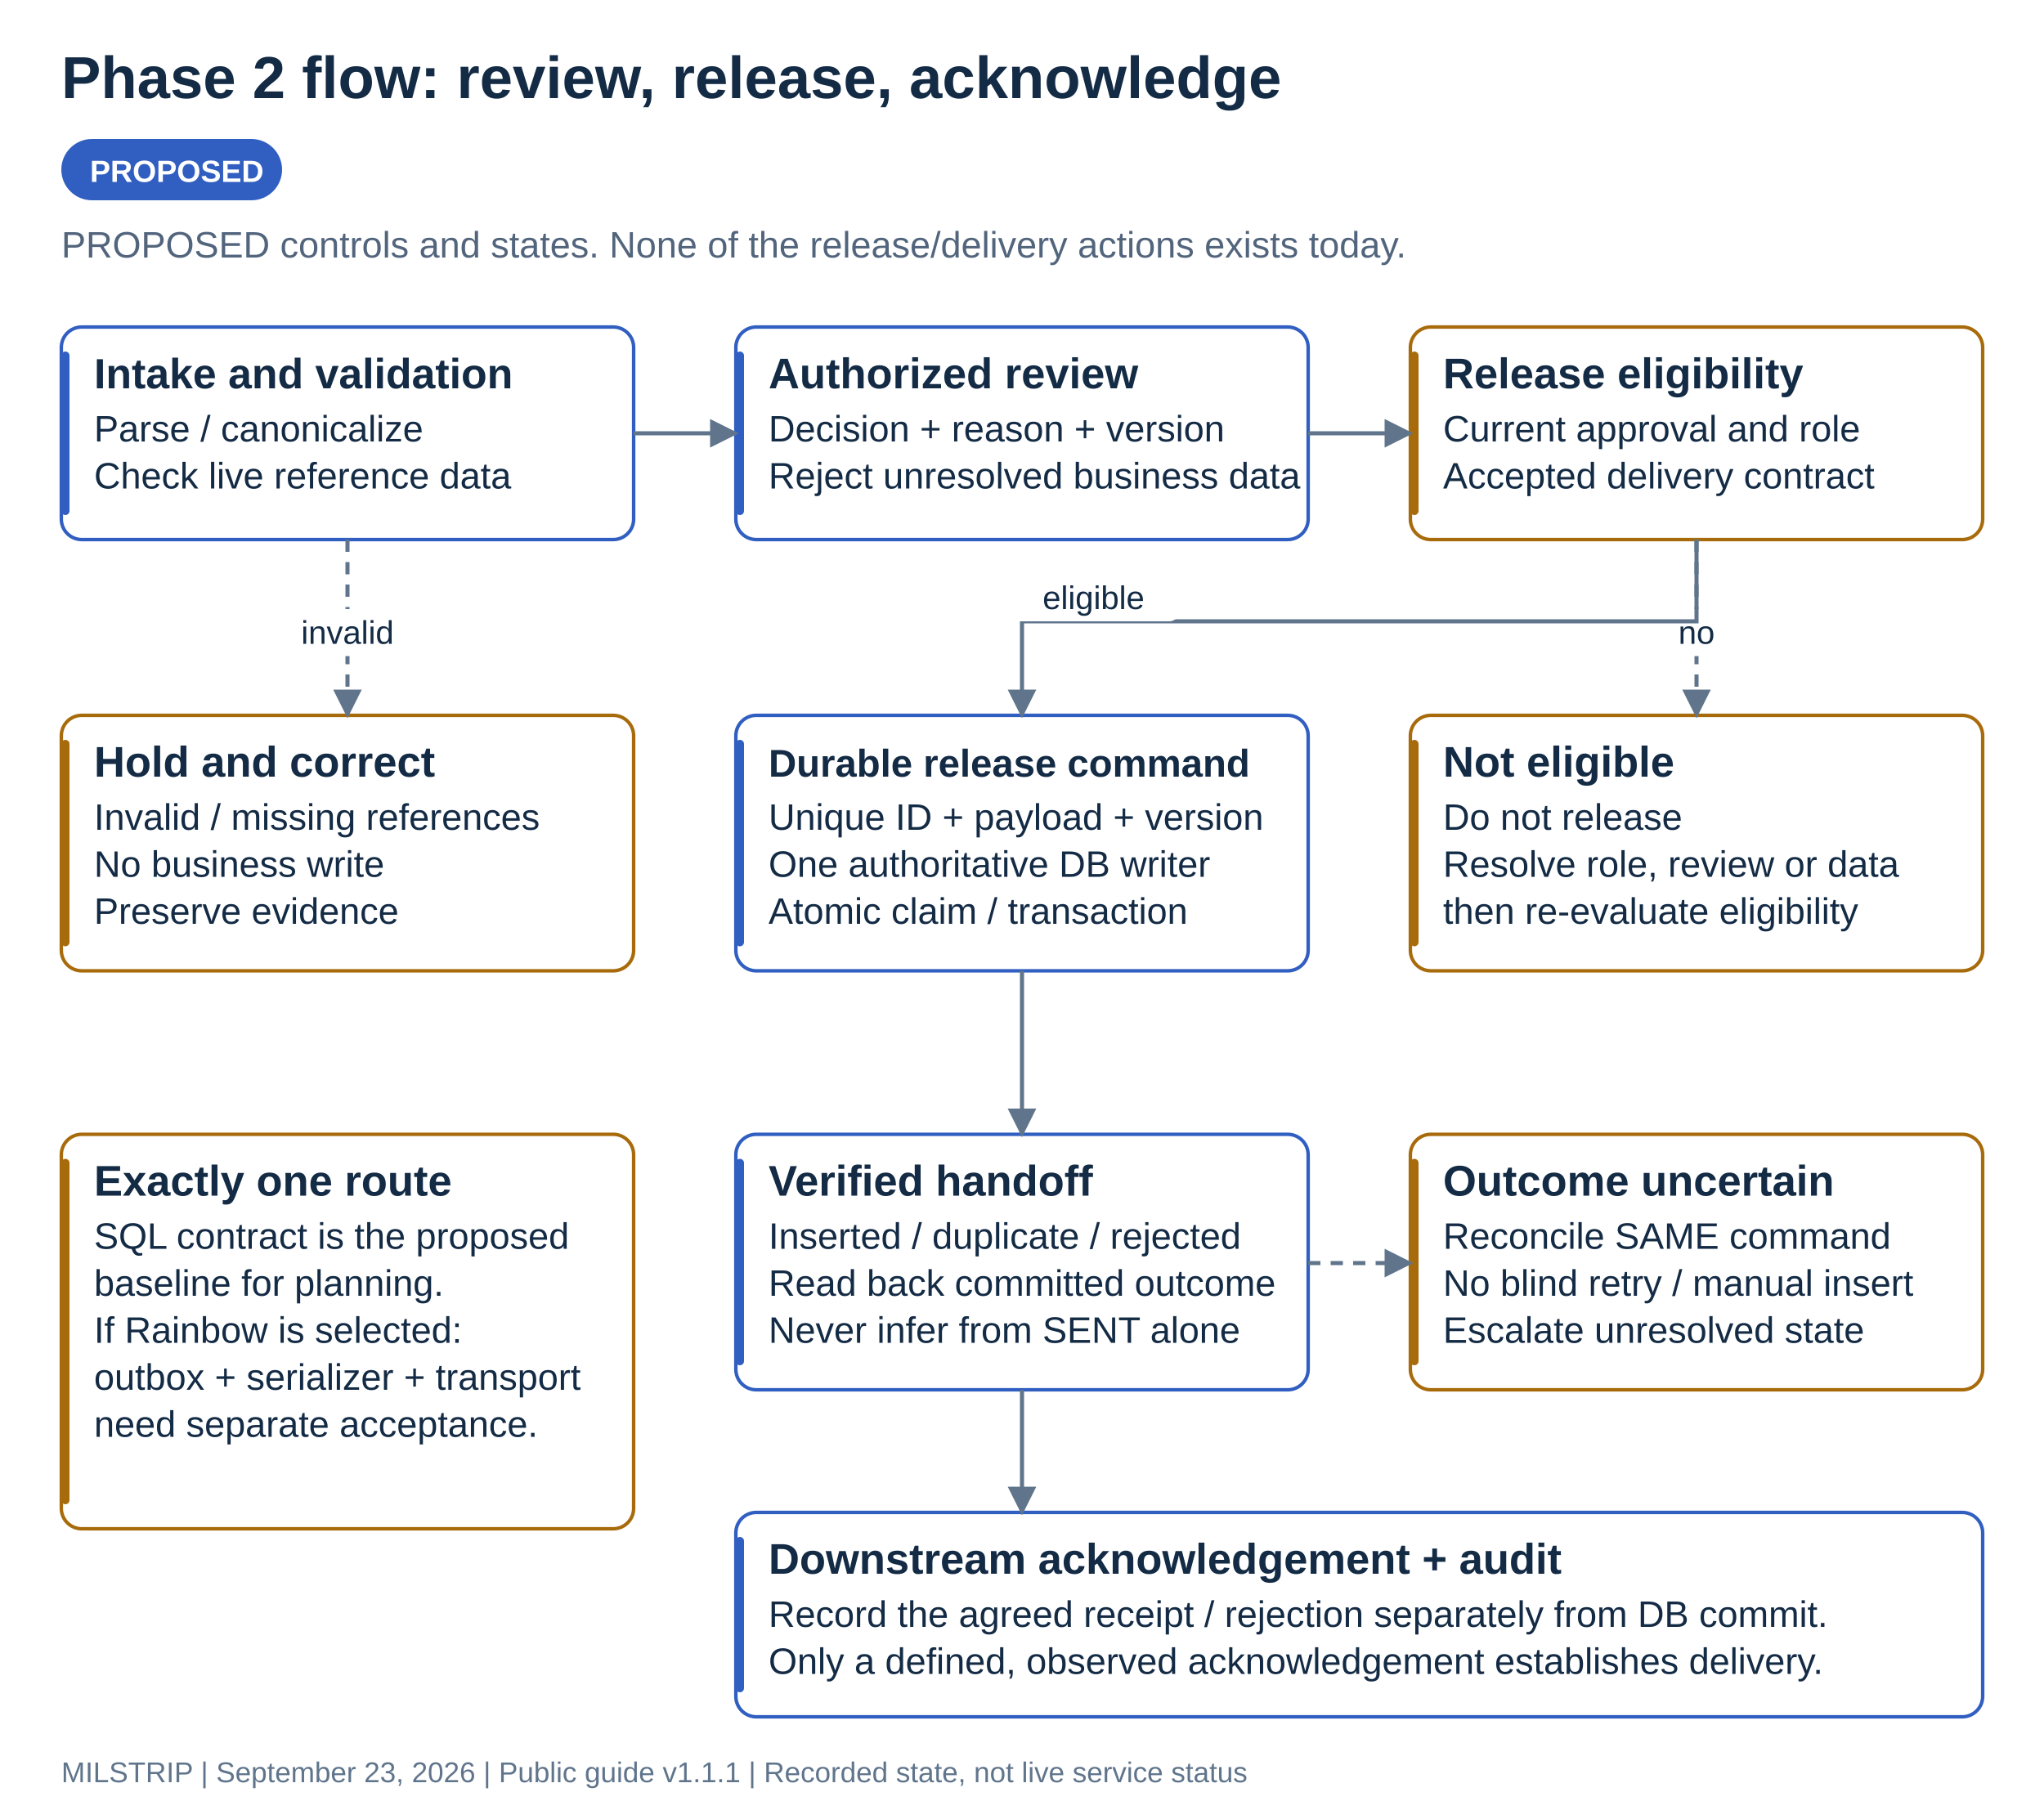
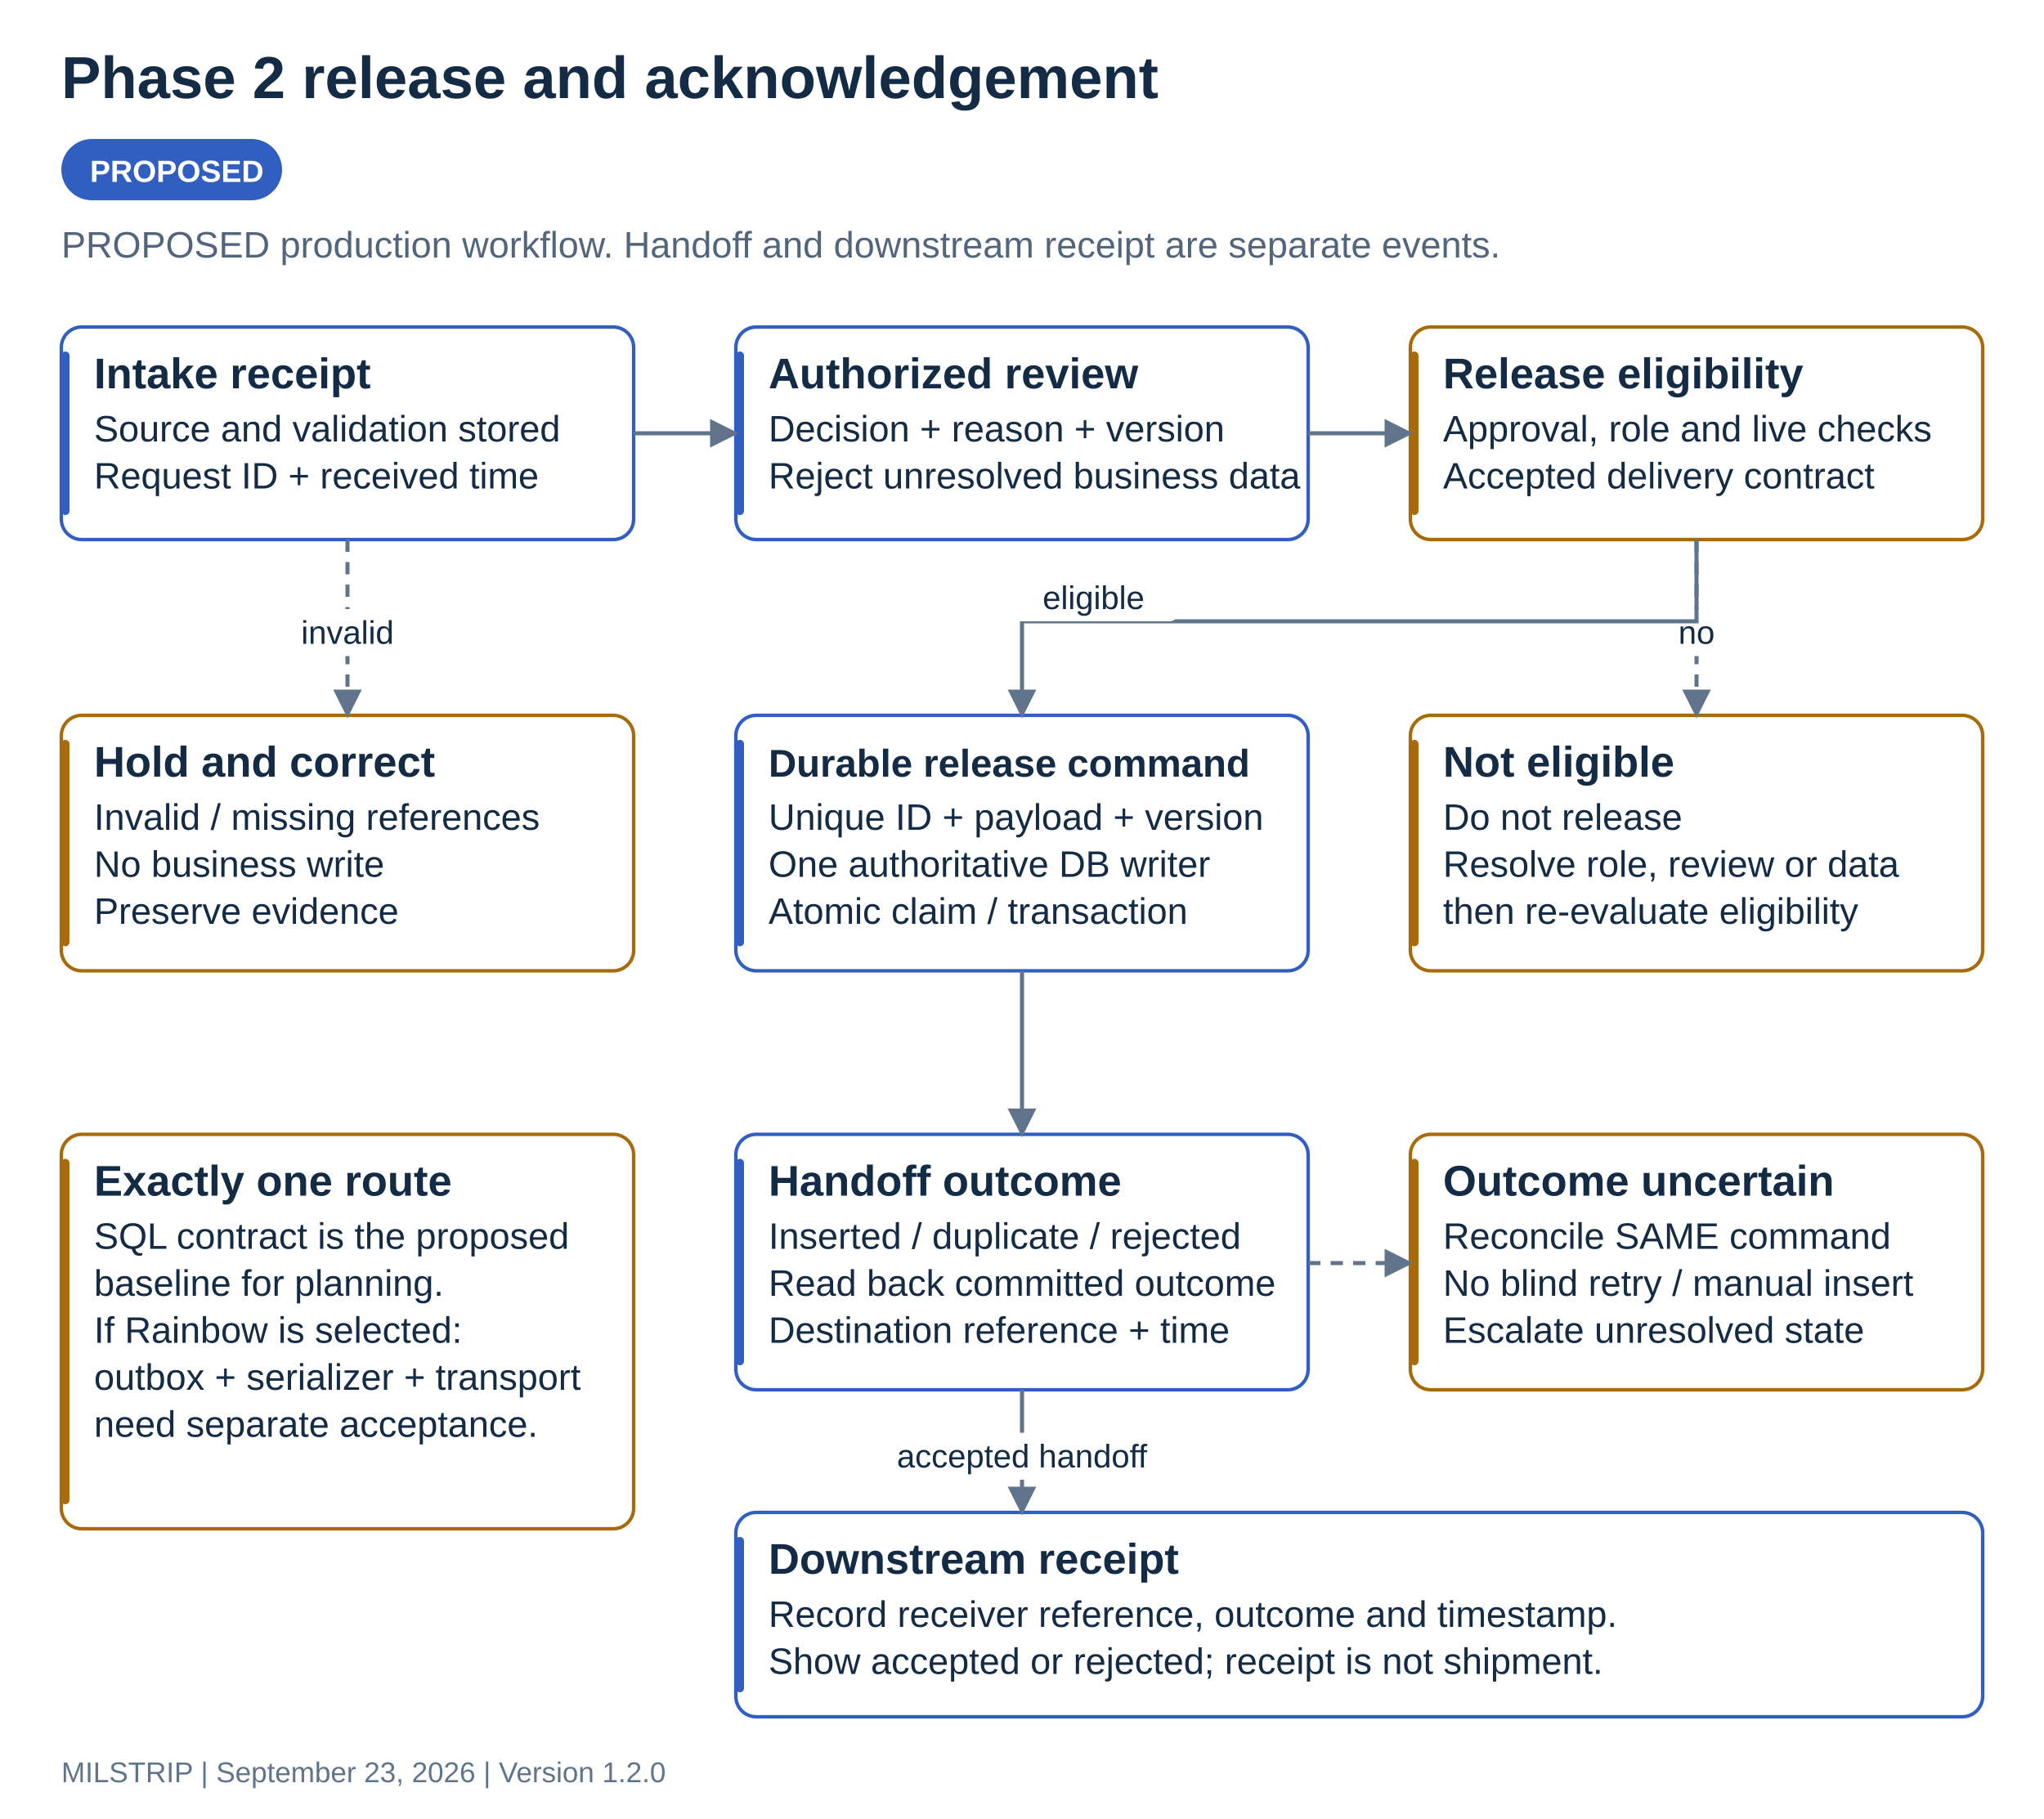
<svg xmlns="http://www.w3.org/2000/svg" width="1000" height="890" viewBox="0 0 1000 890" role="img" aria-labelledby="title desc">
  <defs>
    <marker id="arrow" viewBox="0 0 10 10" refX="9" refY="5" markerWidth="7" markerHeight="7" orient="auto-start-reverse">
      <path d="M 0 0 L 10 5 L 0 10 z" fill="#60758c" />
    </marker>
  </defs>
  <rect width="1000" height="890" fill="#ffffff" />
  <g font-family="Segoe UI, Arial, sans-serif">
-     <text x="30" y="48" font-size="29" font-weight="700" fill="#142b45" text-anchor="start">Phase 2 flow: review, release, acknowledge</text>
+     <text x="30" y="48" font-size="29" font-weight="700" fill="#142b45" text-anchor="start">Phase 2 release and acknowledgement</text>
    <rect x="30" y="68" width="108" height="30" rx="15" fill="#315fc1" />
    <text x="44" y="89" font-size="15" font-weight="700" fill="#ffffff" text-anchor="start">PROPOSED</text>
-     <text x="30" y="126" font-size="18" font-weight="400" fill="#52657d" text-anchor="start">PROPOSED controls and states. None of the release/delivery actions exists today.</text>
+     <text x="30" y="126" font-size="18" font-weight="400" fill="#52657d" text-anchor="start">PROPOSED production workflow. Handoff and downstream receipt are separate events.</text>
    <g data-node="intake">
      <rect x="30" y="160" width="280" height="104" rx="10" fill="#ffffff" stroke="#315fc1" stroke-width="1.7" />
      <rect x="30" y="172" width="4" height="80" rx="2" fill="#315fc1" />
-       <text x="46" y="190" font-size="20.718" font-weight="700" fill="#142b45" text-anchor="start">Intake and validation</text>
-       <text x="46" y="216" font-size="18" font-weight="400" fill="#142b45" text-anchor="start">Parse / canonicalize</text>
-       <text x="46" y="239" font-size="18" font-weight="400" fill="#142b45" text-anchor="start">Check live reference data</text>
+       <text x="46" y="190" font-size="21" font-weight="700" fill="#142b45" text-anchor="start">Intake receipt</text>
+       <text x="46" y="216" font-size="18" font-weight="400" fill="#142b45" text-anchor="start">Source and validation stored</text>
+       <text x="46" y="239" font-size="18" font-weight="400" fill="#142b45" text-anchor="start">Request ID + received time</text>
    </g>
    <g data-node="review">
      <rect x="360" y="160" width="280" height="104" rx="10" fill="#ffffff" stroke="#315fc1" stroke-width="1.7" />
      <rect x="360" y="172" width="4" height="80" rx="2" fill="#315fc1" />
      <text x="376" y="190" font-size="21" font-weight="700" fill="#142b45" text-anchor="start">Authorized review</text>
      <text x="376" y="216" font-size="18" font-weight="400" fill="#142b45" text-anchor="start">Decision + reason + version</text>
      <text x="376" y="239" font-size="18" font-weight="400" fill="#142b45" text-anchor="start">Reject unresolved business data</text>
    </g>
    <g data-node="gate">
      <rect x="690" y="160" width="280" height="104" rx="10" fill="#ffffff" stroke="#a86b0c" stroke-width="1.7" />
      <rect x="690" y="172" width="4" height="80" rx="2" fill="#a86b0c" />
      <text x="706" y="190" font-size="21" font-weight="700" fill="#142b45" text-anchor="start">Release eligibility</text>
-       <text x="706" y="216" font-size="18" font-weight="400" fill="#142b45" text-anchor="start">Current approval and role</text>
+       <text x="706" y="216" font-size="18" font-weight="400" fill="#142b45" text-anchor="start">Approval, role and live checks</text>
      <text x="706" y="239" font-size="18" font-weight="400" fill="#142b45" text-anchor="start">Accepted delivery contract</text>
    </g>
    <polyline points="310,212 360,212" fill="none" stroke="#60758c" stroke-width="2" marker-end="url(#arrow)" />
    <polyline points="640,212 690,212" fill="none" stroke="#60758c" stroke-width="2" marker-end="url(#arrow)" />
    <g data-node="hold">
      <rect x="30" y="350" width="280" height="125" rx="10" fill="#ffffff" stroke="#a86b0c" stroke-width="1.7" />
      <rect x="30" y="362" width="4" height="101" rx="2" fill="#a86b0c" />
      <text x="46" y="380" font-size="21" font-weight="700" fill="#142b45" text-anchor="start">Hold and correct</text>
      <text x="46" y="406" font-size="18" font-weight="400" fill="#142b45" text-anchor="start">Invalid / missing references</text>
      <text x="46" y="429" font-size="18" font-weight="400" fill="#142b45" text-anchor="start">No business write</text>
      <text x="46" y="452" font-size="18" font-weight="400" fill="#142b45" text-anchor="start">Preserve evidence</text>
    </g>
    <g data-node="command">
      <rect x="360" y="350" width="280" height="125" rx="10" fill="#ffffff" stroke="#315fc1" stroke-width="1.7" />
      <rect x="360" y="362" width="4" height="101" rx="2" fill="#315fc1" />
      <text x="376" y="380" font-size="18.917" font-weight="700" fill="#142b45" text-anchor="start">Durable release command</text>
      <text x="376" y="406" font-size="18" font-weight="400" fill="#142b45" text-anchor="start">Unique ID + payload + version</text>
      <text x="376" y="429" font-size="18" font-weight="400" fill="#142b45" text-anchor="start">One authoritative DB writer</text>
      <text x="376" y="452" font-size="18" font-weight="400" fill="#142b45" text-anchor="start">Atomic claim / transaction</text>
    </g>
    <g data-node="stop">
      <rect x="690" y="350" width="280" height="125" rx="10" fill="#ffffff" stroke="#a86b0c" stroke-width="1.7" />
      <rect x="690" y="362" width="4" height="101" rx="2" fill="#a86b0c" />
      <text x="706" y="380" font-size="21" font-weight="700" fill="#142b45" text-anchor="start">Not eligible</text>
      <text x="706" y="406" font-size="18" font-weight="400" fill="#142b45" text-anchor="start">Do not release</text>
      <text x="706" y="429" font-size="18" font-weight="400" fill="#142b45" text-anchor="start">Resolve role, review or data</text>
      <text x="706" y="452" font-size="18" font-weight="400" fill="#142b45" text-anchor="start">then re-evaluate eligibility</text>
    </g>
    <polyline points="170,264 170,350" fill="none" stroke="#60758c" stroke-width="2" marker-end="url(#arrow)" stroke-dasharray="6 5" />
    <rect x="132.5" y="298" width="75" height="23" rx="5" fill="#ffffff" />
    <text x="170" y="315" font-size="16" font-weight="400" fill="#142b45" text-anchor="middle">invalid</text>
    <polyline points="830,264 830,350" fill="none" stroke="#60758c" stroke-width="2" marker-end="url(#arrow)" stroke-dasharray="6 5" />
    <rect x="815.0" y="298" width="30" height="23" rx="5" fill="#ffffff" />
    <text x="830" y="315" font-size="16" font-weight="400" fill="#142b45" text-anchor="middle">no</text>
    <polyline points="830,264 830,304 500,304 500,350" fill="none" stroke="#60758c" stroke-width="2" marker-end="url(#arrow)" />
    <rect x="493.0" y="281" width="84" height="23" rx="5" fill="#ffffff" />
    <text x="535" y="298" font-size="16" font-weight="400" fill="#142b45" text-anchor="middle">eligible</text>
    <g data-node="commit">
      <rect x="360" y="555" width="280" height="125" rx="10" fill="#ffffff" stroke="#315fc1" stroke-width="1.7" />
      <rect x="360" y="567" width="4" height="101" rx="2" fill="#315fc1" />
-       <text x="376" y="585" font-size="21" font-weight="700" fill="#142b45" text-anchor="start">Verified handoff</text>
+       <text x="376" y="585" font-size="21" font-weight="700" fill="#142b45" text-anchor="start">Handoff outcome</text>
      <text x="376" y="611" font-size="18" font-weight="400" fill="#142b45" text-anchor="start">Inserted / duplicate / rejected</text>
      <text x="376" y="634" font-size="18" font-weight="400" fill="#142b45" text-anchor="start">Read back committed outcome</text>
-       <text x="376" y="657" font-size="18" font-weight="400" fill="#142b45" text-anchor="start">Never infer from SENT alone</text>
+       <text x="376" y="657" font-size="18" font-weight="400" fill="#142b45" text-anchor="start">Destination reference + time</text>
    </g>
    <g data-node="uncertain">
      <rect x="690" y="555" width="280" height="125" rx="10" fill="#ffffff" stroke="#a86b0c" stroke-width="1.7" />
      <rect x="690" y="567" width="4" height="101" rx="2" fill="#a86b0c" />
      <text x="706" y="585" font-size="21" font-weight="700" fill="#142b45" text-anchor="start">Outcome uncertain</text>
      <text x="706" y="611" font-size="18" font-weight="400" fill="#142b45" text-anchor="start">Reconcile SAME command</text>
      <text x="706" y="634" font-size="18" font-weight="400" fill="#142b45" text-anchor="start">No blind retry / manual insert</text>
      <text x="706" y="657" font-size="18" font-weight="400" fill="#142b45" text-anchor="start">Escalate unresolved state</text>
    </g>
    <polyline points="500,475 500,555" fill="none" stroke="#60758c" stroke-width="2" marker-end="url(#arrow)" />
    <polyline points="640,618 690,618" fill="none" stroke="#60758c" stroke-width="2" marker-end="url(#arrow)" stroke-dasharray="6 5" />
    <g data-node="ack">
      <rect x="360" y="740" width="610" height="100" rx="10" fill="#ffffff" stroke="#315fc1" stroke-width="1.7" />
      <rect x="360" y="752" width="4" height="76" rx="2" fill="#315fc1" />
-       <text x="376" y="770" font-size="21" font-weight="700" fill="#142b45" text-anchor="start">Downstream acknowledgement + audit</text>
-       <text x="376" y="796" font-size="18" font-weight="400" fill="#142b45" text-anchor="start">Record the agreed receipt / rejection separately from DB commit.</text>
-       <text x="376" y="819" font-size="18" font-weight="400" fill="#142b45" text-anchor="start">Only a defined, observed acknowledgement establishes delivery.</text>
+       <text x="376" y="770" font-size="21" font-weight="700" fill="#142b45" text-anchor="start">Downstream receipt</text>
+       <text x="376" y="796" font-size="18" font-weight="400" fill="#142b45" text-anchor="start">Record receiver reference, outcome and timestamp.</text>
+       <text x="376" y="819" font-size="18" font-weight="400" fill="#142b45" text-anchor="start">Show accepted or rejected; receipt is not shipment.</text>
    </g>
    <polyline points="500,680 500,740" fill="none" stroke="#60758c" stroke-width="2" marker-end="url(#arrow)" />
+     <rect x="422.0" y="701" width="156" height="23" rx="5" fill="#ffffff" />
+     <text x="500" y="718" font-size="16" font-weight="400" fill="#142b45" text-anchor="middle">accepted handoff</text>
    <g data-node="route">
      <rect x="30" y="555" width="280" height="193" rx="10" fill="#ffffff" stroke="#a86b0c" stroke-width="1.7" />
      <rect x="30" y="567" width="4" height="169" rx="2" fill="#a86b0c" />
      <text x="46" y="585" font-size="21" font-weight="700" fill="#142b45" text-anchor="start">Exactly one route</text>
      <text x="46" y="611" font-size="18" font-weight="400" fill="#142b45" text-anchor="start">SQL contract is the proposed</text>
      <text x="46" y="634" font-size="18" font-weight="400" fill="#142b45" text-anchor="start">baseline for planning.</text>
      <text x="46" y="657" font-size="18" font-weight="400" fill="#142b45" text-anchor="start">If Rainbow is selected:</text>
      <text x="46" y="680" font-size="18" font-weight="400" fill="#142b45" text-anchor="start">outbox + serializer + transport</text>
      <text x="46" y="703" font-size="18" font-weight="400" fill="#142b45" text-anchor="start">need separate acceptance.</text>
    </g>
-     <text x="30" y="872" font-size="14" font-weight="400" fill="#60758c" text-anchor="start">MILSTRIP  |  September 23, 2026  |  Public guide v1.1.1 | Recorded state, not live service status</text>
+     <text x="30" y="872" font-size="14" font-weight="400" fill="#60758c" text-anchor="start">MILSTRIP  |  September 23, 2026  |  Version 1.2.0</text>
  </g>
</svg>
